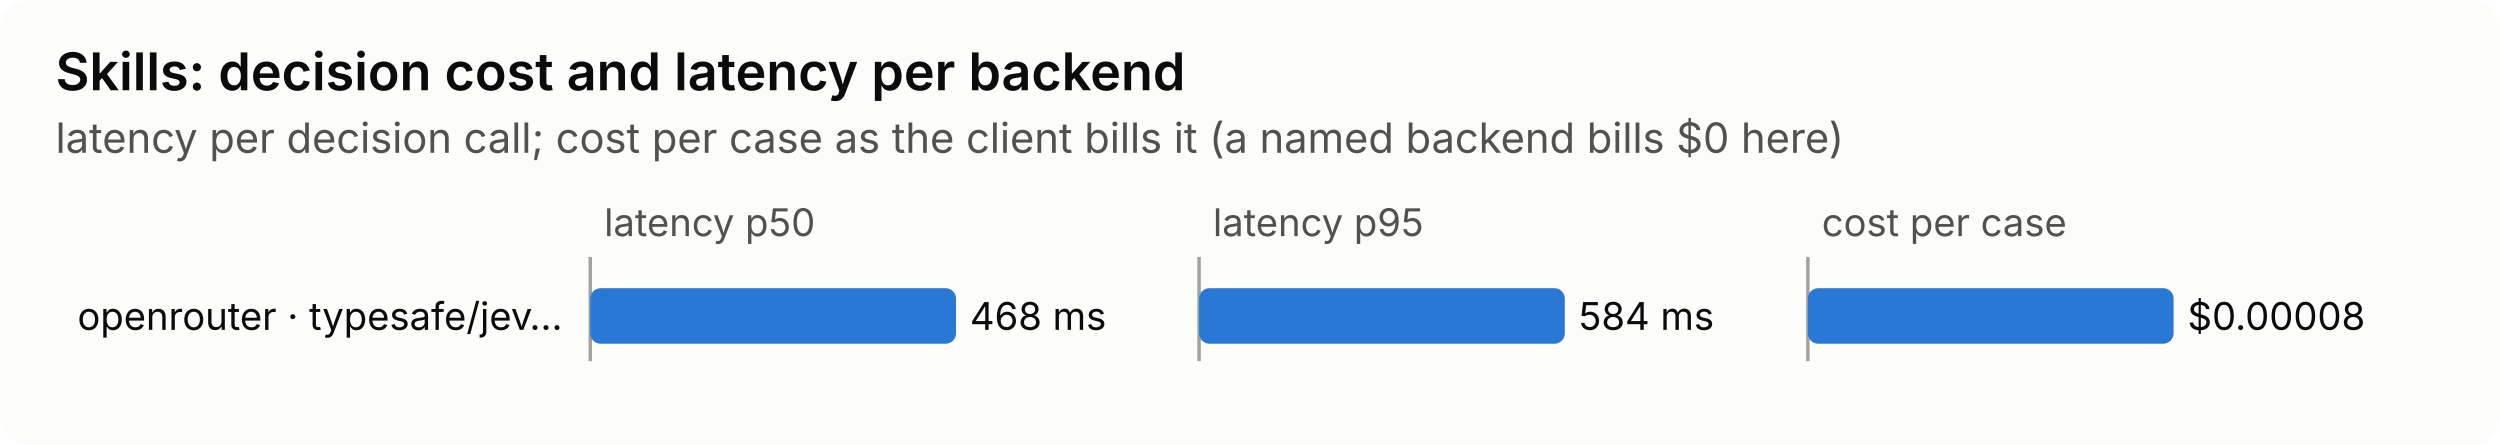
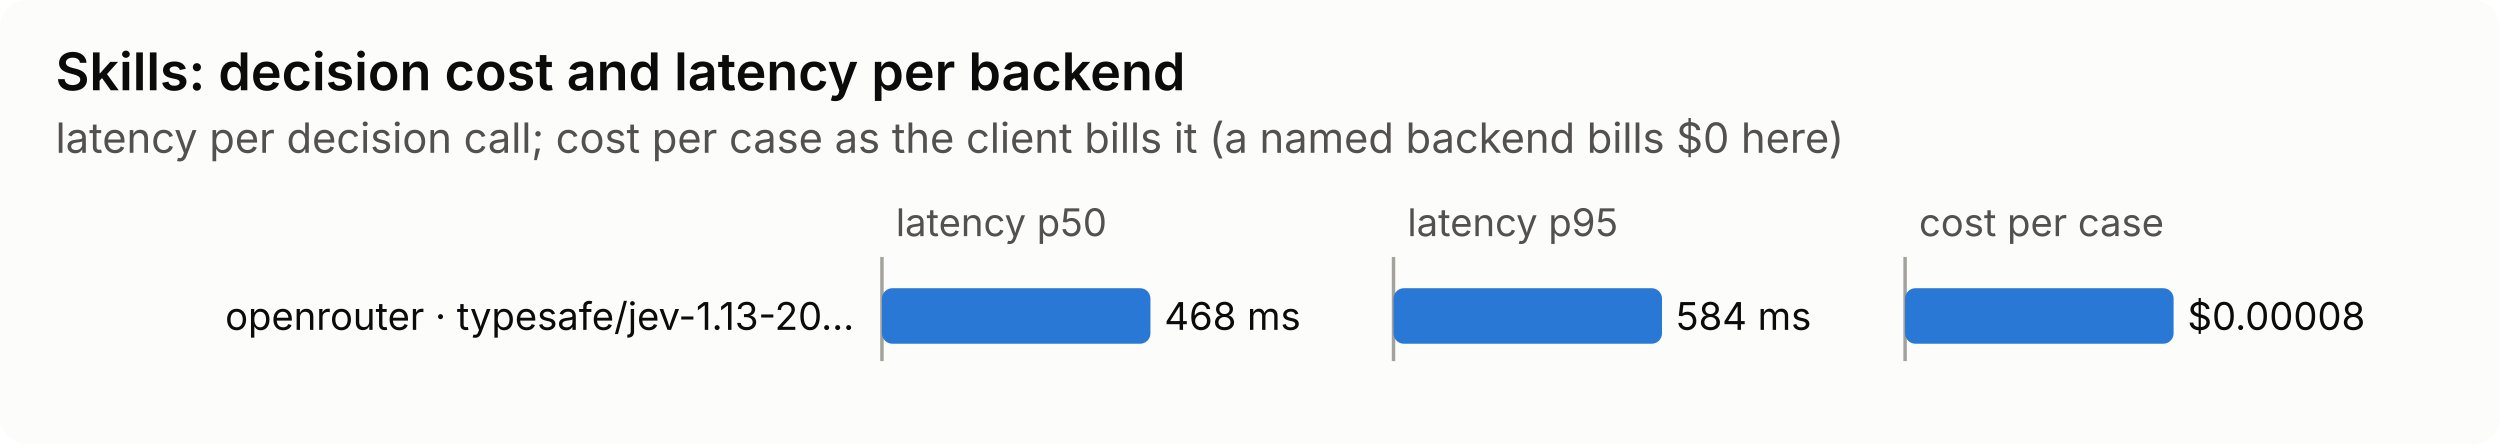
<svg xmlns="http://www.w3.org/2000/svg" viewBox="0 0 720 128" width="720" height="128" role="img" aria-label="Skills: decision cost and latency per backend">
  <style>
text{font-family:system-ui,-apple-system,"Segoe UI",sans-serif}
.t{font-size:15px;font-weight:600}.st{font-size:12px}.ax{font-size:11px}.lab{font-size:11px}
.g,.a,.guide{stroke-width:1}.guide{stroke-dasharray:4 4}.fake{font-size:13px;font-weight:700}
.bg{fill:#fcfcfb}.dot{stroke:#fcfcfb}text{fill:#0b0b0b}.st,.ax{fill:#52514e}.g{stroke:#e4e3df}.a,.guide{stroke:#a3a29c}.l1{stroke:#2a78d6}.d1{fill:#2a78d6}.fake{fill:#c43534}
@media (prefers-color-scheme: dark){.bg{fill:#1a1a19}.dot{stroke:#1a1a19}text{fill:#f0efec}.st,.ax{fill:#c3c2b7}.g{stroke:#353532}.a,.guide{stroke:#6b6a64}.l1{stroke:#3987e5}.d1{fill:#3987e5}.fake{fill:#e66767}}
</style>
  <rect width="720" height="128" rx="8" class="bg" />
  <text class="t" x="16" y="26">Skills: decision cost and latency per backend</text>
  <text class="st" x="16" y="44">latency per decision call; cost per case as the client bills it (a named backend bills $0 here)</text>
-   <text class="lab" x="162" y="95" text-anchor="end">openrouter · typesafe/jev…</text>
-   <text class="ax" x="174" y="68">latency p50</text>
-   <line class="a" x1="170" x2="170" y1="74" y2="104" />
-   <rect x="170" y="83" width="105.33" height="16" rx="3" class="d1" />
-   <text class="lab" x="279.33" y="95">468 ms</text>
-   <text class="ax" x="349.333" y="68">latency p95</text>
-   <line class="a" x1="345.333" x2="345.333" y1="74" y2="104" />
-   <rect x="345.333" y="83" width="105.33" height="16" rx="3" class="d1" />
-   <text class="lab" x="454.67" y="95">584 ms</text>
-   <text class="ax" x="524.667" y="68">cost per case</text>
-   <line class="a" x1="520.667" x2="520.667" y1="74" y2="104" />
-   <rect x="520.667" y="83" width="105.33" height="16" rx="3" class="d1" />
+   <text class="lab" x="246" y="95" text-anchor="end">openrouter · typesafe/jev-1.13-20…</text>
+   <text class="ax" x="258" y="68">latency p50</text>
+   <line class="a" x1="254" x2="254" y1="74" y2="104" />
+   <rect x="254" y="83" width="77.33" height="16" rx="3" class="d1" />
+   <text class="lab" x="335.33" y="95">468 ms</text>
+   <text class="ax" x="405.333" y="68">latency p95</text>
+   <line class="a" x1="401.333" x2="401.333" y1="74" y2="104" />
+   <rect x="401.333" y="83" width="77.33" height="16" rx="3" class="d1" />
+   <text class="lab" x="482.67" y="95">584 ms</text>
+   <text class="ax" x="552.667" y="68">cost per case</text>
+   <line class="a" x1="548.667" x2="548.667" y1="74" y2="104" />
+   <rect x="548.667" y="83" width="77.33" height="16" rx="3" class="d1" />
  <text class="lab" x="630" y="95">$0.00008</text>
</svg>
